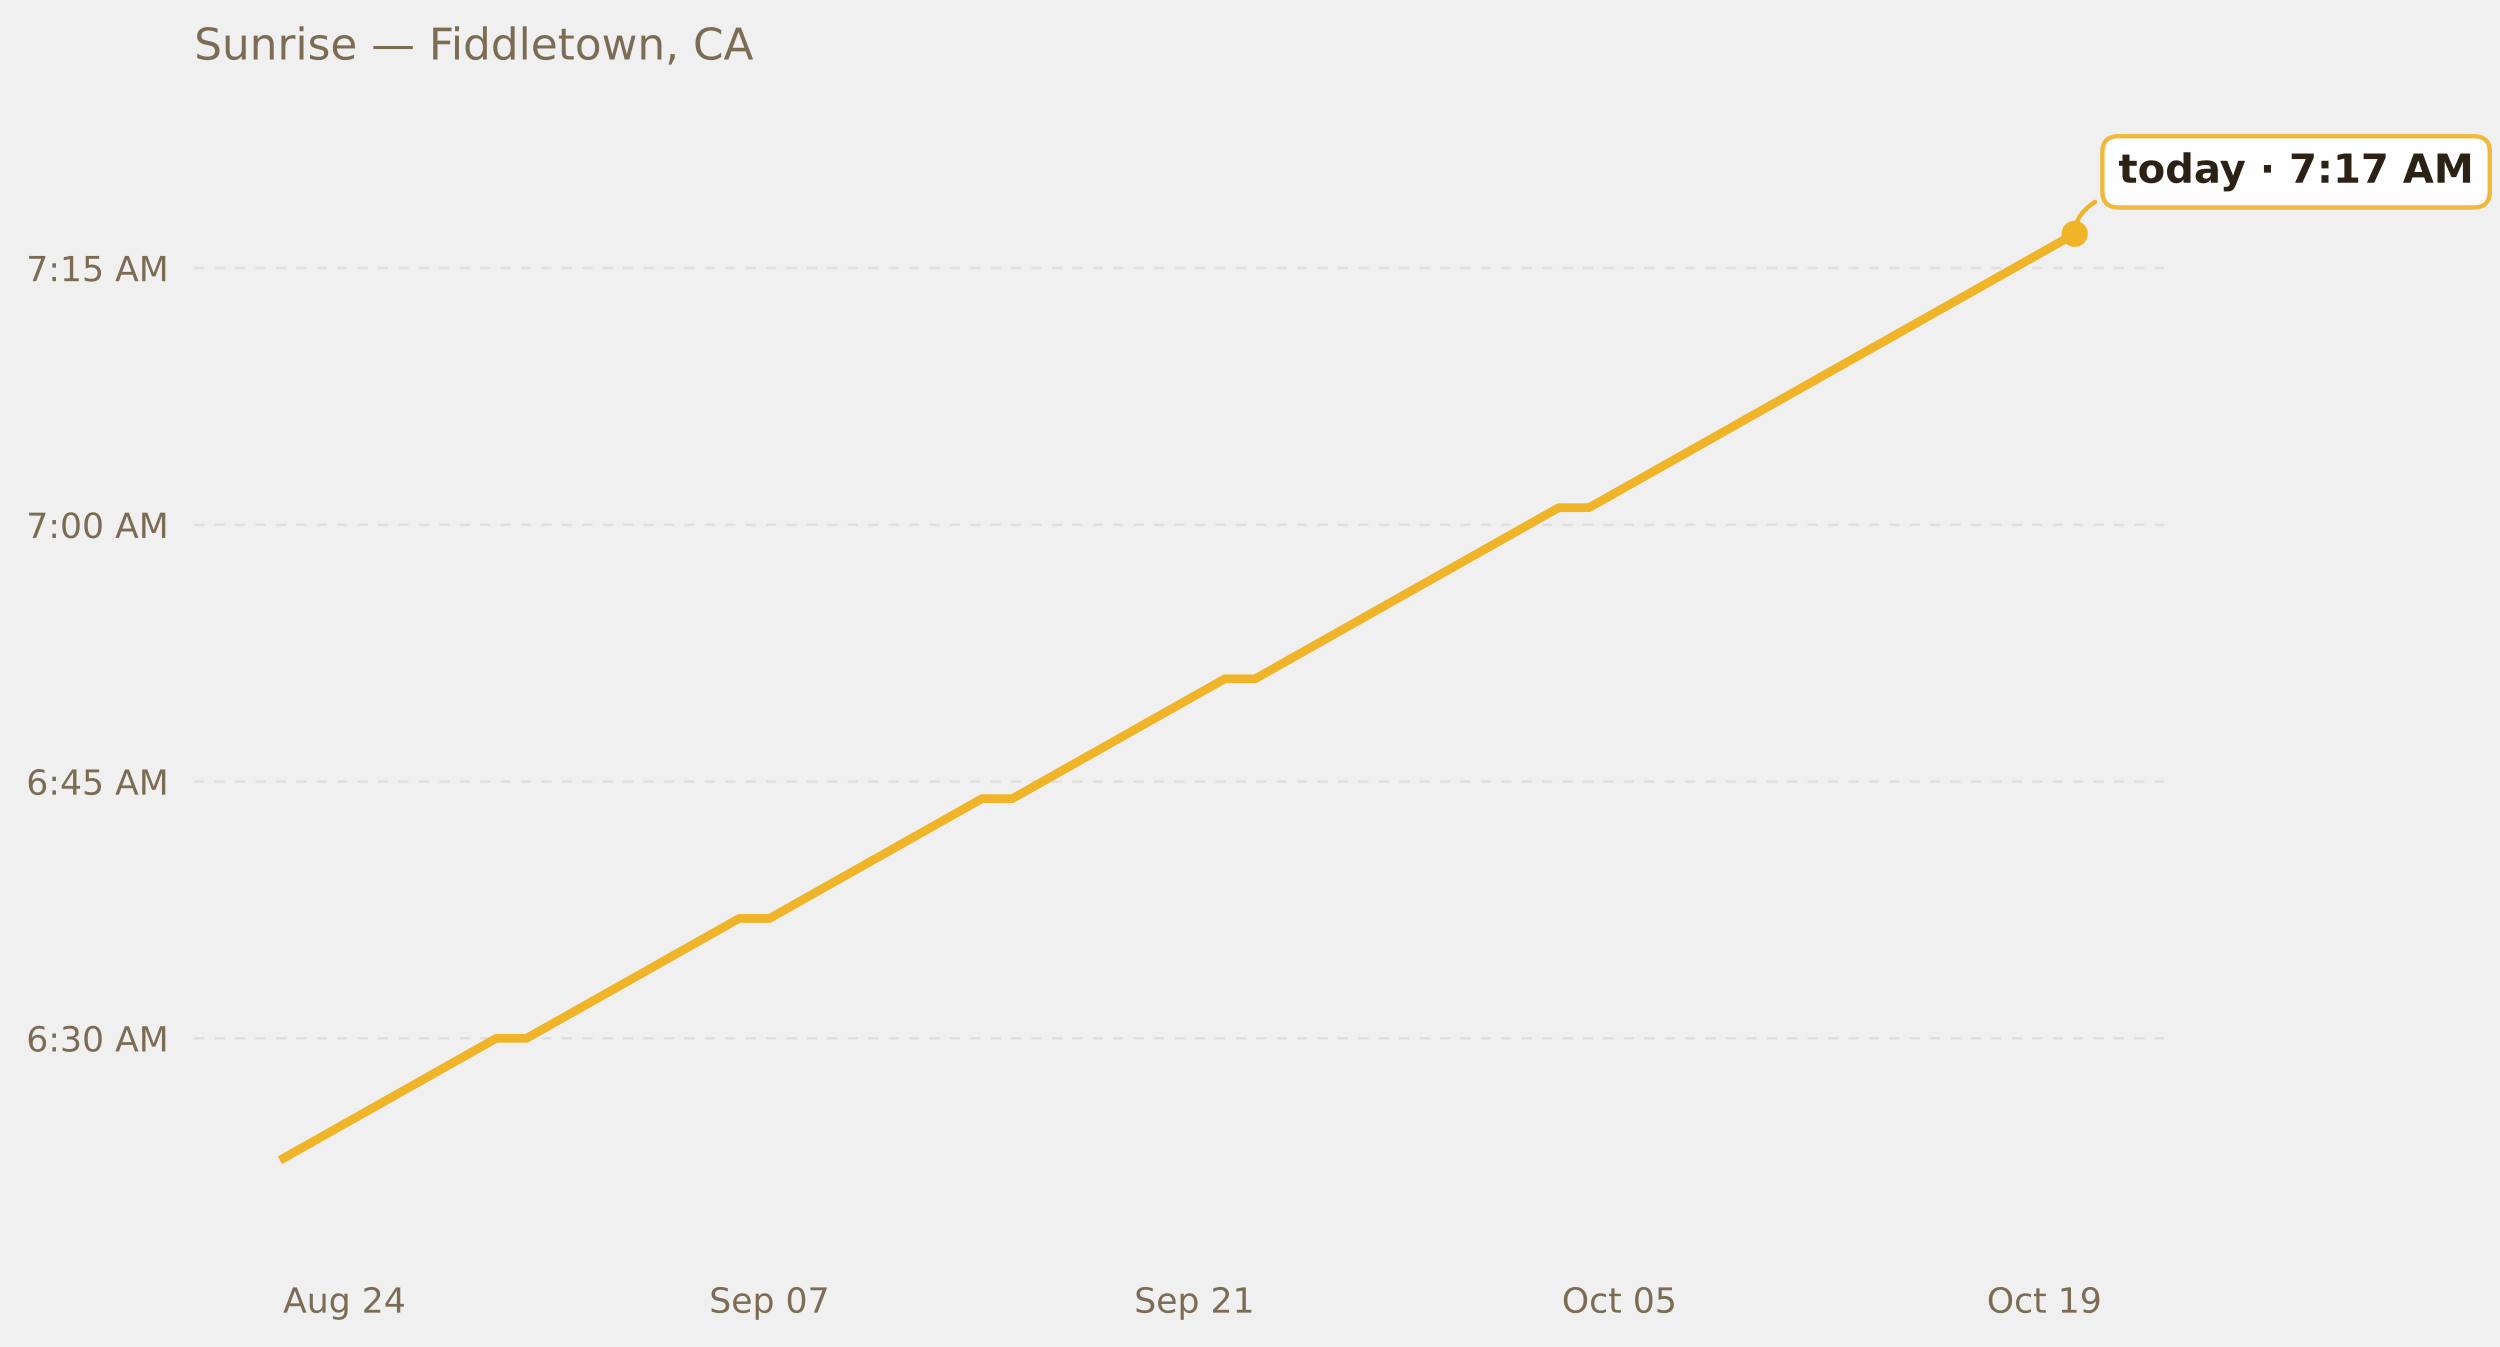
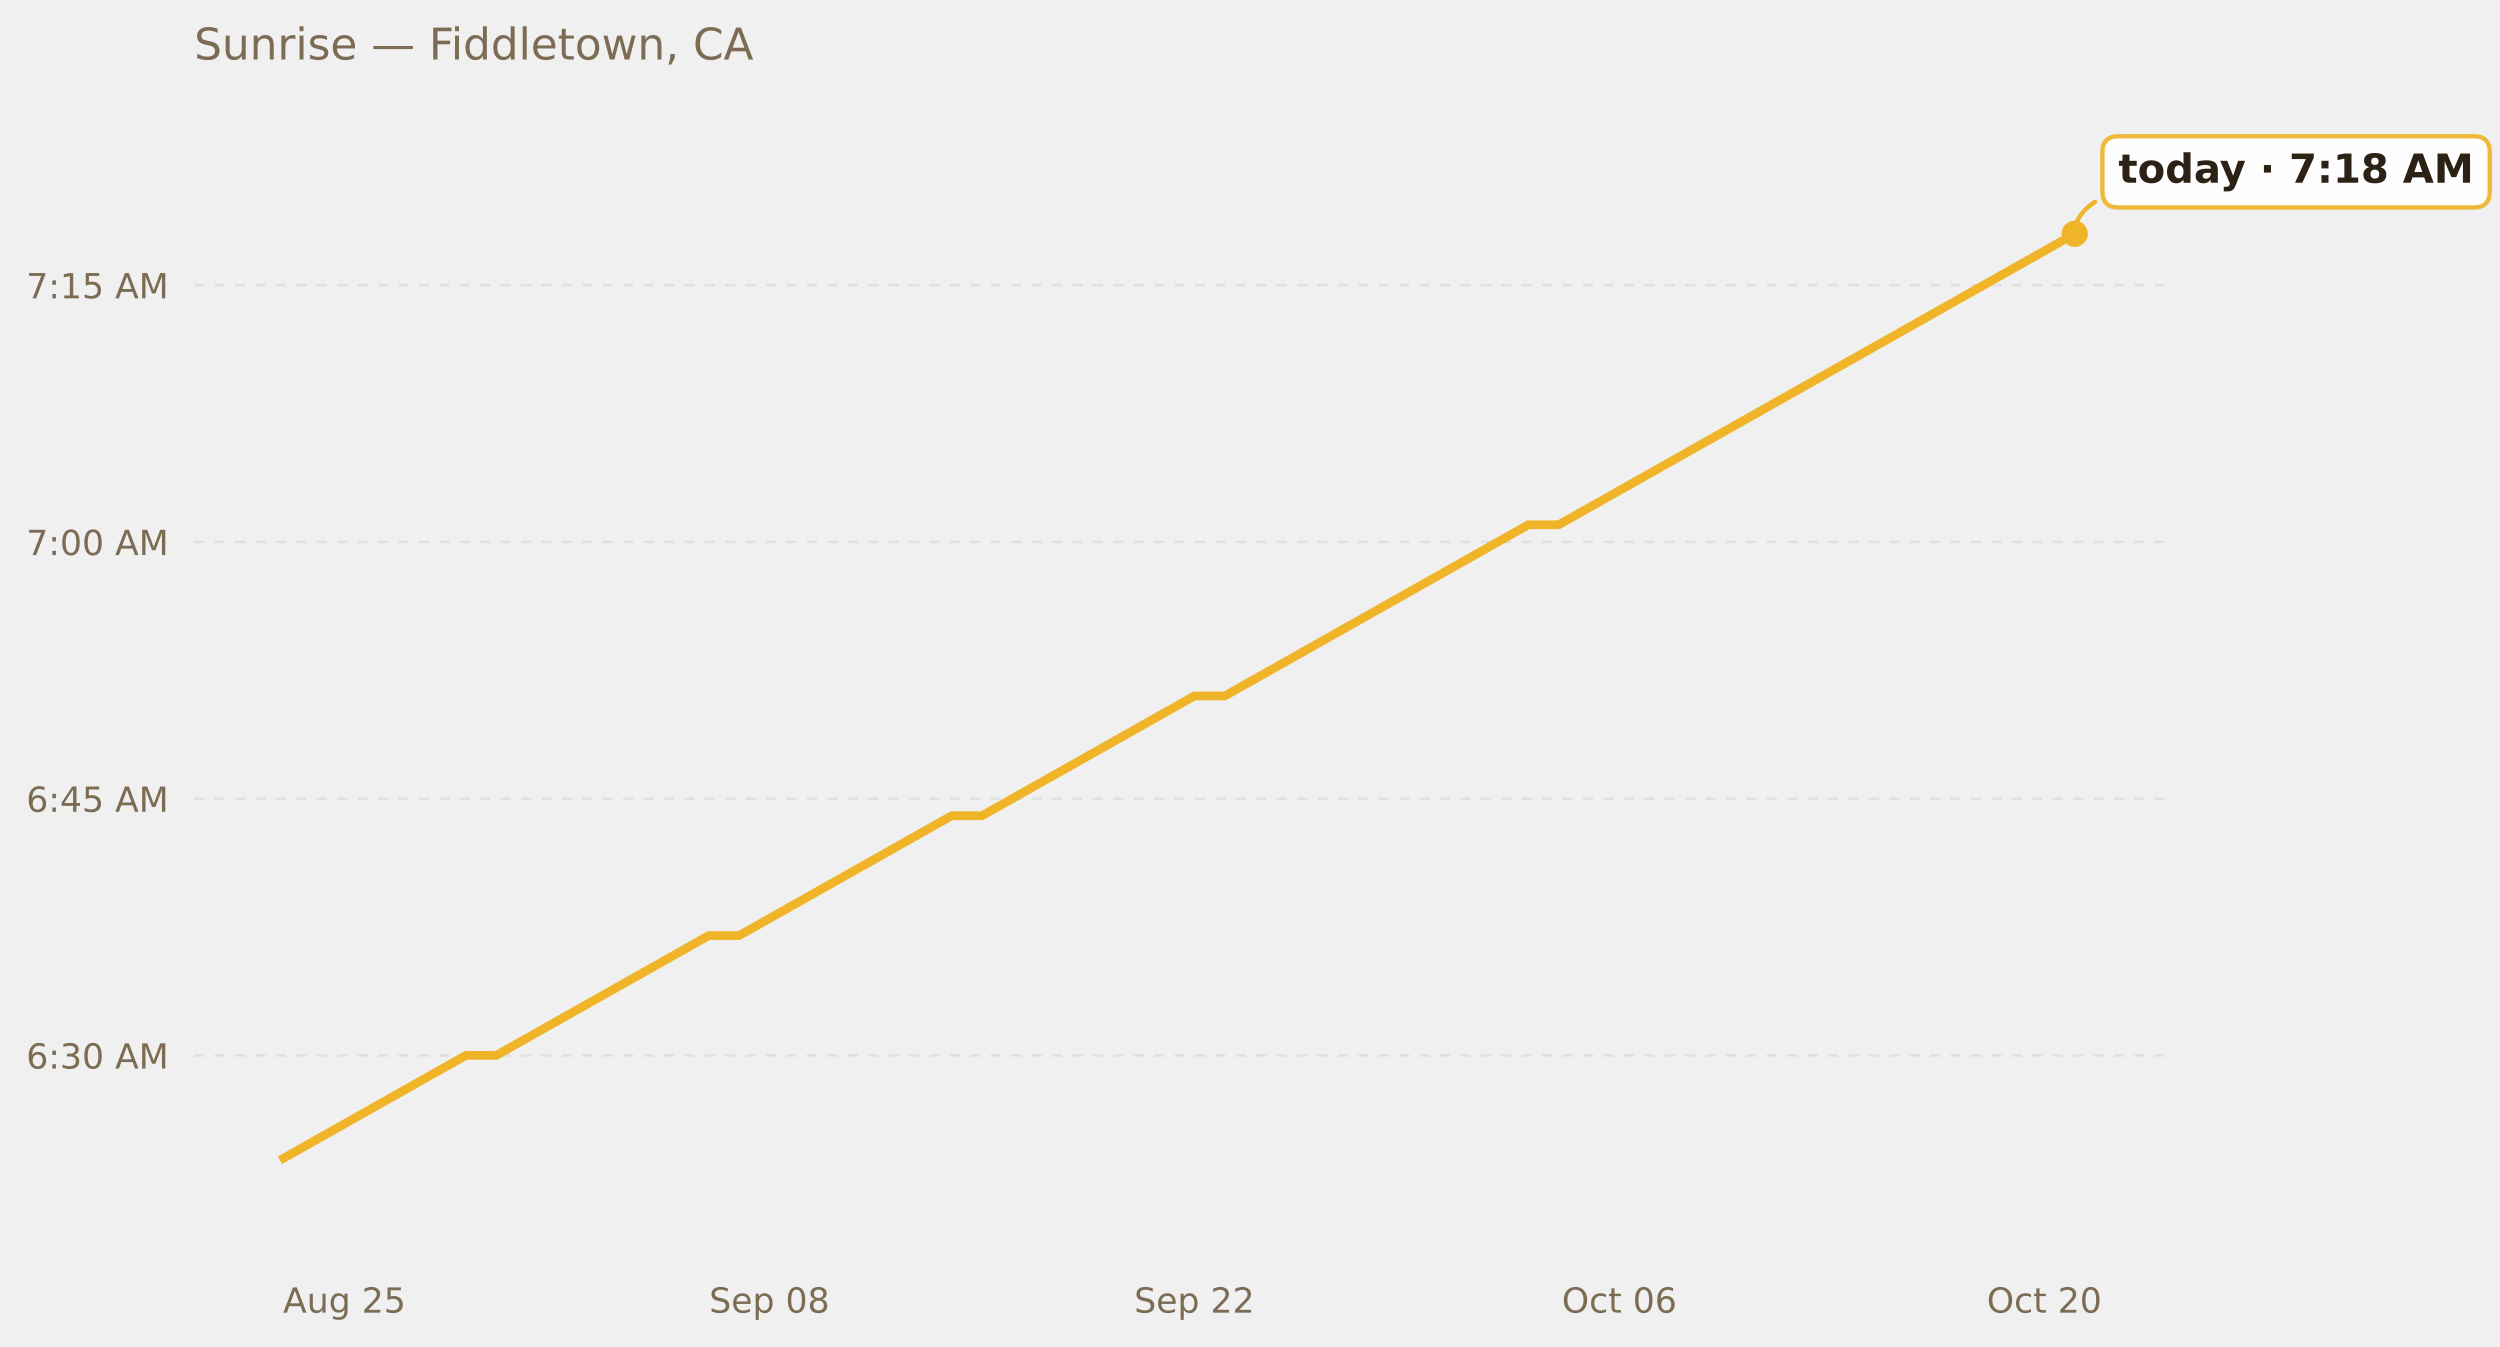
<svg xmlns="http://www.w3.org/2000/svg" xmlns:xlink="http://www.w3.org/1999/xlink" width="685.516pt" height="369.112pt" viewBox="0 0 685.516 369.112" version="1.1">
  <defs>
    <style type="text/css">*{stroke-linejoin: round; stroke-linecap: butt}</style>
  </defs>
  <g id="figure_1">
    <g id="patch_1">
      <path d="M 0 369.112  L 685.516 369.112  L 685.516 0  L 0 0  L 0 369.112  z " style="fill: none; opacity: 0" />
    </g>
    <g id="axes_1">
      <g id="patch_2">
        <path d="M 53.248 345.718  L 593.447 345.718  L 593.447 30.318  L 53.248 30.318  L 53.248 345.718  z " style="fill: none" />
      </g>
      <g id="matplotlib.axis_1">
        <g id="xtick_1">
          <g id="text_1">
            <g style="fill: #7c6c54" transform="translate(77.62049 359.9366) scale(0.095 -0.095)">
              <defs>
                <path id="DejaVuSans-41" d="M 2188 4044  L 1331 1722  L 3047 1722  L 2188 4044  z M 1831 4666  L 2547 4666  L 4325 0  L 3669 0  L 3244 1197  L 1141 1197  L 716 0  L 50 0  L 1831 4666  z " transform="scale(0.015625)" />
                <path id="DejaVuSans-75" d="M 544 1381  L 544 3500  L 1119 3500  L 1119 1403  Q 1119 906 1312 657  Q 1506 409 1894 409  Q 2359 409 2629 706  Q 2900 1003 2900 1516  L 2900 3500  L 3475 3500  L 3475 0  L 2900 0  L 2900 538  Q 2691 219 2414 64  Q 2138 -91 1772 -91  Q 1169 -91 856 284  Q 544 659 544 1381  z M 1991 3584  L 1991 3584  z " transform="scale(0.015625)" />
                <path id="DejaVuSans-67" d="M 2906 1791  Q 2906 2416 2648 2759  Q 2391 3103 1925 3103  Q 1463 3103 1205 2759  Q 947 2416 947 1791  Q 947 1169 1205 825  Q 1463 481 1925 481  Q 2391 481 2648 825  Q 2906 1169 2906 1791  z M 3481 434  Q 3481 -459 3084 -895  Q 2688 -1331 1869 -1331  Q 1566 -1331 1297 -1286  Q 1028 -1241 775 -1147  L 775 -588  Q 1028 -725 1275 -790  Q 1522 -856 1778 -856  Q 2344 -856 2625 -561  Q 2906 -266 2906 331  L 2906 616  Q 2728 306 2450 153  Q 2172 0 1784 0  Q 1141 0 747 490  Q 353 981 353 1791  Q 353 2603 747 3093  Q 1141 3584 1784 3584  Q 2172 3584 2450 3431  Q 2728 3278 2906 2969  L 2906 3500  L 3481 3500  L 3481 434  z " transform="scale(0.015625)" />
                <path id="DejaVuSans-20" transform="scale(0.015625)" />
                <path id="DejaVuSans-32" d="M 1228 531  L 3431 531  L 3431 0  L 469 0  L 469 531  Q 828 903 1448 1529  Q 2069 2156 2228 2338  Q 2531 2678 2651 2914  Q 2772 3150 2772 3378  Q 2772 3750 2511 3984  Q 2250 4219 1831 4219  Q 1534 4219 1204 4116  Q 875 4013 500 3803  L 500 4441  Q 881 4594 1212 4672  Q 1544 4750 1819 4750  Q 2544 4750 2975 4387  Q 3406 4025 3406 3419  Q 3406 3131 3298 2873  Q 3191 2616 2906 2266  Q 2828 2175 2409 1742  Q 1991 1309 1228 531  z " transform="scale(0.015625)" />
-                 <path id="DejaVuSans-34" d="M 2419 4116  L 825 1625  L 2419 1625  L 2419 4116  z M 2253 4666  L 3047 4666  L 3047 1625  L 3713 1625  L 3713 1100  L 3047 1100  L 3047 0  L 2419 0  L 2419 1100  L 313 1100  L 313 1709  L 2253 4666  z " transform="scale(0.015625)" />
+                 <path id="DejaVuSans-35" d="M 691 4666  L 3169 4666  L 3169 4134  L 1269 4134  L 1269 2991  Q 1406 3038 1543 3061  Q 1681 3084 1819 3084  Q 2600 3084 3056 2656  Q 3513 2228 3513 1497  Q 3513 744 3044 326  Q 2575 -91 1722 -91  Q 1428 -91 1123 -41  Q 819 9 494 109  L 494 744  Q 775 591 1075 516  Q 1375 441 1709 441  Q 2250 441 2565 725  Q 2881 1009 2881 1497  Q 2881 1984 2565 2268  Q 2250 2553 1709 2553  Q 1456 2553 1204 2497  Q 953 2441 691 2322  L 691 4666  z " transform="scale(0.015625)" />
              </defs>
              <use xlink:href="#DejaVuSans-41" />
              <use xlink:href="#DejaVuSans-75" x="68.408" />
              <use xlink:href="#DejaVuSans-67" x="131.787" />
              <use xlink:href="#DejaVuSans-20" x="195.264" />
              <use xlink:href="#DejaVuSans-32" x="227.051" />
-               <use xlink:href="#DejaVuSans-34" x="290.674" />
+               <use xlink:href="#DejaVuSans-35" x="290.674" />
            </g>
          </g>
        </g>
        <g id="xtick_2">
          <g id="text_2">
            <g style="fill: #7c6c54" transform="translate(194.4717 359.9366) scale(0.095 -0.095)">
              <defs>
                <path id="DejaVuSans-53" d="M 3425 4513  L 3425 3897  Q 3066 4069 2747 4153  Q 2428 4238 2131 4238  Q 1616 4238 1336 4038  Q 1056 3838 1056 3469  Q 1056 3159 1242 3001  Q 1428 2844 1947 2747  L 2328 2669  Q 3034 2534 3370 2195  Q 3706 1856 3706 1288  Q 3706 609 3251 259  Q 2797 -91 1919 -91  Q 1588 -91 1214 -16  Q 841 59 441 206  L 441 856  Q 825 641 1194 531  Q 1563 422 1919 422  Q 2459 422 2753 634  Q 3047 847 3047 1241  Q 3047 1584 2836 1778  Q 2625 1972 2144 2069  L 1759 2144  Q 1053 2284 737 2584  Q 422 2884 422 3419  Q 422 4038 858 4394  Q 1294 4750 2059 4750  Q 2388 4750 2728 4690  Q 3069 4631 3425 4513  z " transform="scale(0.015625)" />
                <path id="DejaVuSans-65" d="M 3597 1894  L 3597 1613  L 953 1613  Q 991 1019 1311 708  Q 1631 397 2203 397  Q 2534 397 2845 478  Q 3156 559 3463 722  L 3463 178  Q 3153 47 2828 -22  Q 2503 -91 2169 -91  Q 1331 -91 842 396  Q 353 884 353 1716  Q 353 2575 817 3079  Q 1281 3584 2069 3584  Q 2775 3584 3186 3129  Q 3597 2675 3597 1894  z M 3022 2063  Q 3016 2534 2758 2815  Q 2500 3097 2075 3097  Q 1594 3097 1305 2825  Q 1016 2553 972 2059  L 3022 2063  z " transform="scale(0.015625)" />
                <path id="DejaVuSans-70" d="M 1159 525  L 1159 -1331  L 581 -1331  L 581 3500  L 1159 3500  L 1159 2969  Q 1341 3281 1617 3432  Q 1894 3584 2278 3584  Q 2916 3584 3314 3078  Q 3713 2572 3713 1747  Q 3713 922 3314 415  Q 2916 -91 2278 -91  Q 1894 -91 1617 61  Q 1341 213 1159 525  z M 3116 1747  Q 3116 2381 2855 2742  Q 2594 3103 2138 3103  Q 1681 3103 1420 2742  Q 1159 2381 1159 1747  Q 1159 1113 1420 752  Q 1681 391 2138 391  Q 2594 391 2855 752  Q 3116 1113 3116 1747  z " transform="scale(0.015625)" />
                <path id="DejaVuSans-30" d="M 2034 4250  Q 1547 4250 1301 3770  Q 1056 3291 1056 2328  Q 1056 1369 1301 889  Q 1547 409 2034 409  Q 2525 409 2770 889  Q 3016 1369 3016 2328  Q 3016 3291 2770 3770  Q 2525 4250 2034 4250  z M 2034 4750  Q 2819 4750 3233 4129  Q 3647 3509 3647 2328  Q 3647 1150 3233 529  Q 2819 -91 2034 -91  Q 1250 -91 836 529  Q 422 1150 422 2328  Q 422 3509 836 4129  Q 1250 4750 2034 4750  z " transform="scale(0.015625)" />
-                 <path id="DejaVuSans-37" d="M 525 4666  L 3525 4666  L 3525 4397  L 1831 0  L 1172 0  L 2766 4134  L 525 4134  L 525 4666  z " transform="scale(0.015625)" />
+                 <path id="DejaVuSans-38" d="M 2034 2216  Q 1584 2216 1326 1975  Q 1069 1734 1069 1313  Q 1069 891 1326 650  Q 1584 409 2034 409  Q 2484 409 2743 651  Q 3003 894 3003 1313  Q 3003 1734 2745 1975  Q 2488 2216 2034 2216  z M 1403 2484  Q 997 2584 770 2862  Q 544 3141 544 3541  Q 544 4100 942 4425  Q 1341 4750 2034 4750  Q 2731 4750 3128 4425  Q 3525 4100 3525 3541  Q 3525 3141 3298 2862  Q 3072 2584 2669 2484  Q 3125 2378 3379 2068  Q 3634 1759 3634 1313  Q 3634 634 3220 271  Q 2806 -91 2034 -91  Q 1263 -91 848 271  Q 434 634 434 1313  Q 434 1759 690 2068  Q 947 2378 1403 2484  z M 1172 3481  Q 1172 3119 1398 2916  Q 1625 2713 2034 2713  Q 2441 2713 2670 2916  Q 2900 3119 2900 3481  Q 2900 3844 2670 4047  Q 2441 4250 2034 4250  Q 1625 4250 1398 4047  Q 1172 3844 1172 3481  z " transform="scale(0.015625)" />
              </defs>
              <use xlink:href="#DejaVuSans-53" />
              <use xlink:href="#DejaVuSans-65" x="63.477" />
              <use xlink:href="#DejaVuSans-70" x="125" />
              <use xlink:href="#DejaVuSans-20" x="188.477" />
              <use xlink:href="#DejaVuSans-30" x="220.264" />
-               <use xlink:href="#DejaVuSans-37" x="283.887" />
+               <use xlink:href="#DejaVuSans-38" x="283.887" />
            </g>
          </g>
        </g>
        <g id="xtick_3">
          <g id="text_3">
            <g style="fill: #7c6c54" transform="translate(311.0016 359.9366) scale(0.095 -0.095)">
-               <defs>
-                 <path id="DejaVuSans-31" d="M 794 531  L 1825 531  L 1825 4091  L 703 3866  L 703 4441  L 1819 4666  L 2450 4666  L 2450 531  L 3481 531  L 3481 0  L 794 0  L 794 531  z " transform="scale(0.015625)" />
-               </defs>
              <use xlink:href="#DejaVuSans-53" />
              <use xlink:href="#DejaVuSans-65" x="63.477" />
              <use xlink:href="#DejaVuSans-70" x="125" />
              <use xlink:href="#DejaVuSans-20" x="188.477" />
              <use xlink:href="#DejaVuSans-32" x="220.264" />
-               <use xlink:href="#DejaVuSans-31" x="283.887" />
+               <use xlink:href="#DejaVuSans-32" x="283.887" />
            </g>
          </g>
        </g>
        <g id="xtick_4">
          <g id="text_4">
            <g style="fill: #7c6c54" transform="translate(428.2721 359.9366) scale(0.095 -0.095)">
              <defs>
                <path id="DejaVuSans-4f" d="M 2522 4238  Q 1834 4238 1429 3725  Q 1025 3213 1025 2328  Q 1025 1447 1429 934  Q 1834 422 2522 422  Q 3209 422 3611 934  Q 4013 1447 4013 2328  Q 4013 3213 3611 3725  Q 3209 4238 2522 4238  z M 2522 4750  Q 3503 4750 4090 4092  Q 4678 3434 4678 2328  Q 4678 1225 4090 567  Q 3503 -91 2522 -91  Q 1538 -91 948 565  Q 359 1222 359 2328  Q 359 3434 948 4092  Q 1538 4750 2522 4750  z " transform="scale(0.015625)" />
                <path id="DejaVuSans-63" d="M 3122 3366  L 3122 2828  Q 2878 2963 2633 3030  Q 2388 3097 2138 3097  Q 1578 3097 1268 2742  Q 959 2388 959 1747  Q 959 1106 1268 751  Q 1578 397 2138 397  Q 2388 397 2633 464  Q 2878 531 3122 666  L 3122 134  Q 2881 22 2623 -34  Q 2366 -91 2075 -91  Q 1284 -91 818 406  Q 353 903 353 1747  Q 353 2603 823 3093  Q 1294 3584 2113 3584  Q 2378 3584 2631 3529  Q 2884 3475 3122 3366  z " transform="scale(0.015625)" />
                <path id="DejaVuSans-74" d="M 1172 4494  L 1172 3500  L 2356 3500  L 2356 3053  L 1172 3053  L 1172 1153  Q 1172 725 1289 603  Q 1406 481 1766 481  L 2356 481  L 2356 0  L 1766 0  Q 1100 0 847 248  Q 594 497 594 1153  L 594 3053  L 172 3053  L 172 3500  L 594 3500  L 594 4494  L 1172 4494  z " transform="scale(0.015625)" />
-                 <path id="DejaVuSans-35" d="M 691 4666  L 3169 4666  L 3169 4134  L 1269 4134  L 1269 2991  Q 1406 3038 1543 3061  Q 1681 3084 1819 3084  Q 2600 3084 3056 2656  Q 3513 2228 3513 1497  Q 3513 744 3044 326  Q 2575 -91 1722 -91  Q 1428 -91 1123 -41  Q 819 9 494 109  L 494 744  Q 775 591 1075 516  Q 1375 441 1709 441  Q 2250 441 2565 725  Q 2881 1009 2881 1497  Q 2881 1984 2565 2268  Q 2250 2553 1709 2553  Q 1456 2553 1204 2497  Q 953 2441 691 2322  L 691 4666  z " transform="scale(0.015625)" />
+                 <path id="DejaVuSans-36" d="M 2113 2584  Q 1688 2584 1439 2293  Q 1191 2003 1191 1497  Q 1191 994 1439 701  Q 1688 409 2113 409  Q 2538 409 2786 701  Q 3034 994 3034 1497  Q 3034 2003 2786 2293  Q 2538 2584 2113 2584  z M 3366 4563  L 3366 3988  Q 3128 4100 2886 4159  Q 2644 4219 2406 4219  Q 1781 4219 1451 3797  Q 1122 3375 1075 2522  Q 1259 2794 1537 2939  Q 1816 3084 2150 3084  Q 2853 3084 3261 2657  Q 3669 2231 3669 1497  Q 3669 778 3244 343  Q 2819 -91 2113 -91  Q 1303 -91 875 529  Q 447 1150 447 2328  Q 447 3434 972 4092  Q 1497 4750 2381 4750  Q 2619 4750 2861 4703  Q 3103 4656 3366 4563  z " transform="scale(0.015625)" />
              </defs>
              <use xlink:href="#DejaVuSans-4f" />
              <use xlink:href="#DejaVuSans-63" x="78.711" />
              <use xlink:href="#DejaVuSans-74" x="133.691" />
              <use xlink:href="#DejaVuSans-20" x="172.9" />
              <use xlink:href="#DejaVuSans-30" x="204.688" />
-               <use xlink:href="#DejaVuSans-35" x="268.311" />
+               <use xlink:href="#DejaVuSans-36" x="268.311" />
            </g>
          </g>
        </g>
        <g id="xtick_5">
          <g id="text_5">
            <g style="fill: #7c6c54" transform="translate(544.802 359.9366) scale(0.095 -0.095)">
-               <defs>
-                 <path id="DejaVuSans-39" d="M 703 97  L 703 672  Q 941 559 1184 500  Q 1428 441 1663 441  Q 2288 441 2617 861  Q 2947 1281 2994 2138  Q 2813 1869 2534 1725  Q 2256 1581 1919 1581  Q 1219 1581 811 2004  Q 403 2428 403 3163  Q 403 3881 828 4315  Q 1253 4750 1959 4750  Q 2769 4750 3195 4129  Q 3622 3509 3622 2328  Q 3622 1225 3098 567  Q 2575 -91 1691 -91  Q 1453 -91 1209 -44  Q 966 3 703 97  z M 1959 2075  Q 2384 2075 2632 2365  Q 2881 2656 2881 3163  Q 2881 3666 2632 3958  Q 2384 4250 1959 4250  Q 1534 4250 1286 3958  Q 1038 3666 1038 3163  Q 1038 2656 1286 2365  Q 1534 2075 1959 2075  z " transform="scale(0.015625)" />
-               </defs>
              <use xlink:href="#DejaVuSans-4f" />
              <use xlink:href="#DejaVuSans-63" x="78.711" />
              <use xlink:href="#DejaVuSans-74" x="133.691" />
              <use xlink:href="#DejaVuSans-20" x="172.9" />
-               <use xlink:href="#DejaVuSans-31" x="204.688" />
-               <use xlink:href="#DejaVuSans-39" x="268.311" />
+               <use xlink:href="#DejaVuSans-32" x="204.688" />
+               <use xlink:href="#DejaVuSans-30" x="268.311" />
            </g>
          </g>
        </g>
      </g>
      <g id="matplotlib.axis_2">
        <g id="ytick_1">
          <g id="line2d_1">
-             <path d="M 53.248 284.703  L 593.447 284.703  " clip-path="url(#p0f8cc37518)" style="fill: none; stroke-dasharray: 2.8,2.8; stroke-dashoffset: 0; stroke: #e0e0e0; stroke-width: 0.7" />
+             <path d="M 53.248 289.397  L 593.447 289.397  " clip-path="url(#p0785c8c3a4)" style="fill: none; stroke-dasharray: 2.8,2.8; stroke-dashoffset: 0; stroke: #e0e0e0; stroke-width: 0.7" />
          </g>
          <g id="text_6">
-             <g style="fill: #7c6c54" transform="translate(7.2 288.3125) scale(0.095 -0.095)">
-               <defs>
-                 <path id="DejaVuSans-36" d="M 2113 2584  Q 1688 2584 1439 2293  Q 1191 2003 1191 1497  Q 1191 994 1439 701  Q 1688 409 2113 409  Q 2538 409 2786 701  Q 3034 994 3034 1497  Q 3034 2003 2786 2293  Q 2538 2584 2113 2584  z M 3366 4563  L 3366 3988  Q 3128 4100 2886 4159  Q 2644 4219 2406 4219  Q 1781 4219 1451 3797  Q 1122 3375 1075 2522  Q 1259 2794 1537 2939  Q 1816 3084 2150 3084  Q 2853 3084 3261 2657  Q 3669 2231 3669 1497  Q 3669 778 3244 343  Q 2819 -91 2113 -91  Q 1303 -91 875 529  Q 447 1150 447 2328  Q 447 3434 972 4092  Q 1497 4750 2381 4750  Q 2619 4750 2861 4703  Q 3103 4656 3366 4563  z " transform="scale(0.015625)" />
+             <g style="fill: #7c6c54" transform="translate(7.2 293.006) scale(0.095 -0.095)">
+               <defs>
                <path id="DejaVuSans-3a" d="M 750 794  L 1409 794  L 1409 0  L 750 0  L 750 794  z M 750 3309  L 1409 3309  L 1409 2516  L 750 2516  L 750 3309  z " transform="scale(0.015625)" />
                <path id="DejaVuSans-33" d="M 2597 2516  Q 3050 2419 3304 2112  Q 3559 1806 3559 1356  Q 3559 666 3084 287  Q 2609 -91 1734 -91  Q 1441 -91 1130 -33  Q 819 25 488 141  L 488 750  Q 750 597 1062 519  Q 1375 441 1716 441  Q 2309 441 2620 675  Q 2931 909 2931 1356  Q 2931 1769 2642 2001  Q 2353 2234 1838 2234  L 1294 2234  L 1294 2753  L 1863 2753  Q 2328 2753 2575 2939  Q 2822 3125 2822 3475  Q 2822 3834 2567 4026  Q 2313 4219 1838 4219  Q 1578 4219 1281 4162  Q 984 4106 628 3988  L 628 4550  Q 988 4650 1302 4700  Q 1616 4750 1894 4750  Q 2613 4750 3031 4423  Q 3450 4097 3450 3541  Q 3450 3153 3228 2886  Q 3006 2619 2597 2516  z " transform="scale(0.015625)" />
                <path id="DejaVuSans-4d" d="M 628 4666  L 1569 4666  L 2759 1491  L 3956 4666  L 4897 4666  L 4897 0  L 4281 0  L 4281 4097  L 3078 897  L 2444 897  L 1241 4097  L 1241 0  L 628 0  L 628 4666  z " transform="scale(0.015625)" />
              </defs>
              <use xlink:href="#DejaVuSans-36" />
              <use xlink:href="#DejaVuSans-3a" x="63.623" />
              <use xlink:href="#DejaVuSans-33" x="97.314" />
              <use xlink:href="#DejaVuSans-30" x="160.938" />
              <use xlink:href="#DejaVuSans-20" x="224.561" />
              <use xlink:href="#DejaVuSans-41" x="256.348" />
              <use xlink:href="#DejaVuSans-4d" x="324.756" />
            </g>
          </g>
        </g>
        <g id="ytick_2">
          <g id="line2d_2">
-             <path d="M 53.248 214.301  L 593.447 214.301  " clip-path="url(#p0f8cc37518)" style="fill: none; stroke-dasharray: 2.8,2.8; stroke-dashoffset: 0; stroke: #e0e0e0; stroke-width: 0.7" />
+             <path d="M 53.248 218.995  L 593.447 218.995  " clip-path="url(#p0785c8c3a4)" style="fill: none; stroke-dasharray: 2.8,2.8; stroke-dashoffset: 0; stroke: #e0e0e0; stroke-width: 0.7" />
          </g>
          <g id="text_7">
-             <g style="fill: #7c6c54" transform="translate(7.2 217.9107) scale(0.095 -0.095)">
+             <g style="fill: #7c6c54" transform="translate(7.2 222.6042) scale(0.095 -0.095)">
+               <defs>
+                 <path id="DejaVuSans-34" d="M 2419 4116  L 825 1625  L 2419 1625  L 2419 4116  z M 2253 4666  L 3047 4666  L 3047 1625  L 3713 1625  L 3713 1100  L 3047 1100  L 3047 0  L 2419 0  L 2419 1100  L 313 1100  L 313 1709  L 2253 4666  z " transform="scale(0.015625)" />
+               </defs>
              <use xlink:href="#DejaVuSans-36" />
              <use xlink:href="#DejaVuSans-3a" x="63.623" />
              <use xlink:href="#DejaVuSans-34" x="97.314" />
              <use xlink:href="#DejaVuSans-35" x="160.938" />
              <use xlink:href="#DejaVuSans-20" x="224.561" />
              <use xlink:href="#DejaVuSans-41" x="256.348" />
              <use xlink:href="#DejaVuSans-4d" x="324.756" />
            </g>
          </g>
        </g>
        <g id="ytick_3">
          <g id="line2d_3">
-             <path d="M 53.248 143.9  L 593.447 143.9  " clip-path="url(#p0f8cc37518)" style="fill: none; stroke-dasharray: 2.8,2.8; stroke-dashoffset: 0; stroke: #e0e0e0; stroke-width: 0.7" />
+             <path d="M 53.248 148.593  L 593.447 148.593  " clip-path="url(#p0785c8c3a4)" style="fill: none; stroke-dasharray: 2.8,2.8; stroke-dashoffset: 0; stroke: #e0e0e0; stroke-width: 0.7" />
          </g>
          <g id="text_8">
-             <g style="fill: #7c6c54" transform="translate(7.2 147.5089) scale(0.095 -0.095)">
+             <g style="fill: #7c6c54" transform="translate(7.2 152.2024) scale(0.095 -0.095)">
+               <defs>
+                 <path id="DejaVuSans-37" d="M 525 4666  L 3525 4666  L 3525 4397  L 1831 0  L 1172 0  L 2766 4134  L 525 4134  L 525 4666  z " transform="scale(0.015625)" />
+               </defs>
              <use xlink:href="#DejaVuSans-37" />
              <use xlink:href="#DejaVuSans-3a" x="63.623" />
              <use xlink:href="#DejaVuSans-30" x="97.314" />
              <use xlink:href="#DejaVuSans-30" x="160.938" />
              <use xlink:href="#DejaVuSans-20" x="224.561" />
              <use xlink:href="#DejaVuSans-41" x="256.348" />
              <use xlink:href="#DejaVuSans-4d" x="324.756" />
            </g>
          </g>
        </g>
        <g id="ytick_4">
          <g id="line2d_4">
-             <path d="M 53.248 73.498  L 593.447 73.498  " clip-path="url(#p0f8cc37518)" style="fill: none; stroke-dasharray: 2.8,2.8; stroke-dashoffset: 0; stroke: #e0e0e0; stroke-width: 0.7" />
+             <path d="M 53.248 78.191  L 593.447 78.191  " clip-path="url(#p0785c8c3a4)" style="fill: none; stroke-dasharray: 2.8,2.8; stroke-dashoffset: 0; stroke: #e0e0e0; stroke-width: 0.7" />
          </g>
          <g id="text_9">
-             <g style="fill: #7c6c54" transform="translate(7.2 77.10715) scale(0.095 -0.095)">
+             <g style="fill: #7c6c54" transform="translate(7.2 81.8006) scale(0.095 -0.095)">
+               <defs>
+                 <path id="DejaVuSans-31" d="M 794 531  L 1825 531  L 1825 4091  L 703 3866  L 703 4441  L 1819 4666  L 2450 4666  L 2450 531  L 3481 531  L 3481 0  L 794 0  L 794 531  z " transform="scale(0.015625)" />
+               </defs>
              <use xlink:href="#DejaVuSans-37" />
              <use xlink:href="#DejaVuSans-3a" x="63.623" />
              <use xlink:href="#DejaVuSans-31" x="97.314" />
              <use xlink:href="#DejaVuSans-35" x="160.938" />
              <use xlink:href="#DejaVuSans-20" x="224.561" />
              <use xlink:href="#DejaVuSans-41" x="256.348" />
              <use xlink:href="#DejaVuSans-4d" x="324.756" />
            </g>
          </g>
        </g>
      </g>
      <g id="line2d_5">
-         <path d="M 77.802 317.557  L 86.126 312.864  L 94.45 308.171  L 102.773 303.477  L 111.097 298.784  L 119.42 294.09  L 127.744 289.397  L 136.067 284.703  L 144.391 284.703  L 152.715 280.01  L 161.038 275.316  L 169.362 270.623  L 177.685 265.929  L 186.009 261.236  L 194.332 256.543  L 202.656 251.849  L 210.979 251.849  L 219.303 247.156  L 227.627 242.462  L 235.95 237.769  L 244.274 233.075  L 252.597 228.382  L 260.921 223.688  L 269.244 218.995  L 277.568 218.995  L 285.891 214.301  L 294.215 209.608  L 302.539 204.915  L 310.862 200.221  L 319.186 195.528  L 327.509 190.834  L 335.833 186.141  L 344.156 186.141  L 352.48 181.447  L 360.804 176.754  L 369.127 172.06  L 377.451 167.367  L 385.774 162.673  L 394.098 157.98  L 402.421 153.287  L 410.745 148.593  L 419.068 143.9  L 427.392 139.206  L 435.716 139.206  L 444.039 134.513  L 452.363 129.819  L 460.686 125.126  L 469.01 120.432  L 477.333 115.739  L 485.657 111.046  L 493.981 106.352  L 502.304 101.659  L 510.628 96.965  L 518.951 92.272  L 527.275 87.578  L 535.598 82.885  L 543.922 78.191  L 552.245 73.498  L 560.569 68.804  L 568.893 64.111  " clip-path="url(#p0f8cc37518)" style="fill: none; stroke: #f0b429; stroke-width: 2.4; stroke-linecap: square" />
+         <path d="M 77.802 317.557  L 86.126 312.864  L 94.45 308.171  L 102.773 303.477  L 111.097 298.784  L 119.42 294.09  L 127.744 289.397  L 136.067 289.397  L 144.391 284.703  L 152.715 280.01  L 161.038 275.316  L 169.362 270.623  L 177.685 265.929  L 186.009 261.236  L 194.332 256.543  L 202.656 256.543  L 210.979 251.849  L 219.303 247.156  L 227.627 242.462  L 235.95 237.769  L 244.274 233.075  L 252.597 228.382  L 260.921 223.688  L 269.244 223.688  L 277.568 218.995  L 285.891 214.301  L 294.215 209.608  L 302.539 204.915  L 310.862 200.221  L 319.186 195.528  L 327.509 190.834  L 335.833 190.834  L 344.156 186.141  L 352.48 181.447  L 360.804 176.754  L 369.127 172.06  L 377.451 167.367  L 385.774 162.673  L 394.098 157.98  L 402.421 153.287  L 410.745 148.593  L 419.068 143.9  L 427.392 143.9  L 435.716 139.206  L 444.039 134.513  L 452.363 129.819  L 460.686 125.126  L 469.01 120.432  L 477.333 115.739  L 485.657 111.046  L 493.981 106.352  L 502.304 101.659  L 510.628 96.965  L 518.951 92.272  L 527.275 87.578  L 535.598 82.885  L 543.922 78.191  L 552.245 73.498  L 560.569 68.804  L 568.893 64.111  " clip-path="url(#p0785c8c3a4)" style="fill: none; stroke: #f0b429; stroke-width: 2.4; stroke-linecap: square" />
      </g>
      <g id="patch_3">
        <path d="M 574.481 55.364  Q 570.003 58.242 569.113 62.124  " style="fill: none; stroke: #f0b429; stroke-width: 1.2; stroke-linecap: round" />
      </g>
      <g id="text_10">
        <g id="patch_4">
          <path d="M 580.893 56.885  L 678.316 56.885  Q 682.716 56.885 682.716 52.485  L 682.716 41.753  Q 682.716 37.353 678.316 37.353  L 580.893 37.353  Q 576.493 37.353 576.493 41.753  L 576.493 52.485  Q 576.493 56.885 580.893 56.885  z " style="fill: #ffffff; opacity: 0.92; stroke: #f0b429; stroke-width: 1.2; stroke-linejoin: miter" />
        </g>
        <g style="fill: #2c2115" transform="translate(580.8926 50.11098) scale(0.11 -0.11)">
          <defs>
            <path id="DejaVuSans-Bold-74" d="M 1759 4494  L 1759 3500  L 2913 3500  L 2913 2700  L 1759 2700  L 1759 1216  Q 1759 972 1856 886  Q 1953 800 2241 800  L 2816 800  L 2816 0  L 1856 0  Q 1194 0 917 276  Q 641 553 641 1216  L 641 2700  L 84 2700  L 84 3500  L 641 3500  L 641 4494  L 1759 4494  z " transform="scale(0.015625)" />
            <path id="DejaVuSans-Bold-6f" d="M 2203 2784  Q 1831 2784 1636 2517  Q 1441 2250 1441 1747  Q 1441 1244 1636 976  Q 1831 709 2203 709  Q 2569 709 2762 976  Q 2956 1244 2956 1747  Q 2956 2250 2762 2517  Q 2569 2784 2203 2784  z M 2203 3584  Q 3106 3584 3614 3096  Q 4122 2609 4122 1747  Q 4122 884 3614 396  Q 3106 -91 2203 -91  Q 1297 -91 786 396  Q 275 884 275 1747  Q 275 2609 786 3096  Q 1297 3584 2203 3584  z " transform="scale(0.015625)" />
            <path id="DejaVuSans-Bold-64" d="M 2919 2988  L 2919 4863  L 4044 4863  L 4044 0  L 2919 0  L 2919 506  Q 2688 197 2409 53  Q 2131 -91 1766 -91  Q 1119 -91 703 423  Q 288 938 288 1747  Q 288 2556 703 3070  Q 1119 3584 1766 3584  Q 2128 3584 2408 3439  Q 2688 3294 2919 2988  z M 2181 722  Q 2541 722 2730 984  Q 2919 1247 2919 1747  Q 2919 2247 2730 2509  Q 2541 2772 2181 2772  Q 1825 2772 1636 2509  Q 1447 2247 1447 1747  Q 1447 1247 1636 984  Q 1825 722 2181 722  z " transform="scale(0.015625)" />
            <path id="DejaVuSans-Bold-61" d="M 2106 1575  Q 1756 1575 1579 1456  Q 1403 1338 1403 1106  Q 1403 894 1545 773  Q 1688 653 1941 653  Q 2256 653 2472 879  Q 2688 1106 2688 1447  L 2688 1575  L 2106 1575  z M 3816 1997  L 3816 0  L 2688 0  L 2688 519  Q 2463 200 2181 54  Q 1900 -91 1497 -91  Q 953 -91 614 226  Q 275 544 275 1050  Q 275 1666 698 1953  Q 1122 2241 2028 2241  L 2688 2241  L 2688 2328  Q 2688 2594 2478 2717  Q 2269 2841 1825 2841  Q 1466 2841 1156 2769  Q 847 2697 581 2553  L 581 3406  Q 941 3494 1303 3539  Q 1666 3584 2028 3584  Q 2975 3584 3395 3211  Q 3816 2838 3816 1997  z " transform="scale(0.015625)" />
            <path id="DejaVuSans-Bold-79" d="M 78 3500  L 1197 3500  L 2138 1125  L 2938 3500  L 4056 3500  L 2584 -331  Q 2363 -916 2067 -1148  Q 1772 -1381 1288 -1381  L 641 -1381  L 641 -647  L 991 -647  Q 1275 -647 1404 -556  Q 1534 -466 1606 -231  L 1638 -134  L 78 3500  z " transform="scale(0.015625)" />
            <path id="DejaVuSans-Bold-20" transform="scale(0.015625)" />
            <path id="DejaVuSans-Bold-b7" d="M 653 2828  L 1778 2828  L 1778 1619  L 653 1619  L 653 2828  z " transform="scale(0.015625)" />
            <path id="DejaVuSans-Bold-37" d="M 428 4666  L 3944 4666  L 3944 3988  L 2125 0  L 953 0  L 2675 3781  L 428 3781  L 428 4666  z " transform="scale(0.015625)" />
            <path id="DejaVuSans-Bold-3a" d="M 716 3500  L 1844 3500  L 1844 2291  L 716 2291  L 716 3500  z M 716 1209  L 1844 1209  L 1844 0  L 716 0  L 716 1209  z " transform="scale(0.015625)" />
            <path id="DejaVuSans-Bold-31" d="M 750 831  L 1813 831  L 1813 3847  L 722 3622  L 722 4441  L 1806 4666  L 2950 4666  L 2950 831  L 4013 831  L 4013 0  L 750 0  L 750 831  z " transform="scale(0.015625)" />
+             <path id="DejaVuSans-Bold-38" d="M 2228 2088  Q 1891 2088 1709 1903  Q 1528 1719 1528 1375  Q 1528 1031 1709 848  Q 1891 666 2228 666  Q 2563 666 2741 848  Q 2919 1031 2919 1375  Q 2919 1722 2741 1905  Q 2563 2088 2228 2088  z M 1350 2484  Q 925 2613 709 2878  Q 494 3144 494 3541  Q 494 4131 934 4440  Q 1375 4750 2228 4750  Q 3075 4750 3515 4442  Q 3956 4134 3956 3541  Q 3956 3144 3739 2878  Q 3522 2613 3097 2484  Q 3572 2353 3814 2058  Q 4056 1763 4056 1313  Q 4056 619 3595 264  Q 3134 -91 2228 -91  Q 1319 -91 855 264  Q 391 619 391 1313  Q 391 1763 633 2058  Q 875 2353 1350 2484  z M 1631 3419  Q 1631 3141 1786 2991  Q 1941 2841 2228 2841  Q 2509 2841 2662 2991  Q 2816 3141 2816 3419  Q 2816 3697 2662 3845  Q 2509 3994 2228 3994  Q 1941 3994 1786 3844  Q 1631 3694 1631 3419  z " transform="scale(0.015625)" />
            <path id="DejaVuSans-Bold-41" d="M 3419 850  L 1538 850  L 1241 0  L 31 0  L 1759 4666  L 3194 4666  L 4922 0  L 3713 0  L 3419 850  z M 1838 1716  L 3116 1716  L 2478 3572  L 1838 1716  z " transform="scale(0.015625)" />
            <path id="DejaVuSans-Bold-4d" d="M 588 4666  L 2119 4666  L 3181 2169  L 4250 4666  L 5778 4666  L 5778 0  L 4641 0  L 4641 3413  L 3566 897  L 2803 897  L 1728 3413  L 1728 0  L 588 0  L 588 4666  z " transform="scale(0.015625)" />
          </defs>
          <use xlink:href="#DejaVuSans-Bold-74" />
          <use xlink:href="#DejaVuSans-Bold-6f" x="47.803" />
          <use xlink:href="#DejaVuSans-Bold-64" x="116.504" />
          <use xlink:href="#DejaVuSans-Bold-61" x="188.086" />
          <use xlink:href="#DejaVuSans-Bold-79" x="252.441" />
          <use xlink:href="#DejaVuSans-Bold-20" x="317.627" />
          <use xlink:href="#DejaVuSans-Bold-b7" x="352.441" />
          <use xlink:href="#DejaVuSans-Bold-20" x="390.43" />
          <use xlink:href="#DejaVuSans-Bold-37" x="425.244" />
          <use xlink:href="#DejaVuSans-Bold-3a" x="494.824" />
          <use xlink:href="#DejaVuSans-Bold-31" x="534.814" />
-           <use xlink:href="#DejaVuSans-Bold-37" x="604.395" />
+           <use xlink:href="#DejaVuSans-Bold-38" x="604.395" />
          <use xlink:href="#DejaVuSans-Bold-20" x="673.975" />
          <use xlink:href="#DejaVuSans-Bold-41" x="708.789" />
          <use xlink:href="#DejaVuSans-Bold-4d" x="786.182" />
        </g>
      </g>
      <g id="text_11">
        <g style="fill: #7c6c54" transform="translate(53.24797 16.31812) scale(0.12 -0.12)">
          <defs>
            <path id="DejaVuSans-6e" d="M 3513 2113  L 3513 0  L 2938 0  L 2938 2094  Q 2938 2591 2744 2837  Q 2550 3084 2163 3084  Q 1697 3084 1428 2787  Q 1159 2491 1159 1978  L 1159 0  L 581 0  L 581 3500  L 1159 3500  L 1159 2956  Q 1366 3272 1645 3428  Q 1925 3584 2291 3584  Q 2894 3584 3203 3211  Q 3513 2838 3513 2113  z " transform="scale(0.015625)" />
            <path id="DejaVuSans-72" d="M 2631 2963  Q 2534 3019 2420 3045  Q 2306 3072 2169 3072  Q 1681 3072 1420 2755  Q 1159 2438 1159 1844  L 1159 0  L 581 0  L 581 3500  L 1159 3500  L 1159 2956  Q 1341 3275 1631 3429  Q 1922 3584 2338 3584  Q 2397 3584 2469 3576  Q 2541 3569 2628 3553  L 2631 2963  z " transform="scale(0.015625)" />
            <path id="DejaVuSans-69" d="M 603 3500  L 1178 3500  L 1178 0  L 603 0  L 603 3500  z M 603 4863  L 1178 4863  L 1178 4134  L 603 4134  L 603 4863  z " transform="scale(0.015625)" />
            <path id="DejaVuSans-73" d="M 2834 3397  L 2834 2853  Q 2591 2978 2328 3040  Q 2066 3103 1784 3103  Q 1356 3103 1142 2972  Q 928 2841 928 2578  Q 928 2378 1081 2264  Q 1234 2150 1697 2047  L 1894 2003  Q 2506 1872 2764 1633  Q 3022 1394 3022 966  Q 3022 478 2636 193  Q 2250 -91 1575 -91  Q 1294 -91 989 -36  Q 684 19 347 128  L 347 722  Q 666 556 975 473  Q 1284 391 1588 391  Q 1994 391 2212 530  Q 2431 669 2431 922  Q 2431 1156 2273 1281  Q 2116 1406 1581 1522  L 1381 1569  Q 847 1681 609 1914  Q 372 2147 372 2553  Q 372 3047 722 3315  Q 1072 3584 1716 3584  Q 2034 3584 2315 3537  Q 2597 3491 2834 3397  z " transform="scale(0.015625)" />
            <path id="DejaVuSans-2014" d="M 313 1978  L 6088 1978  L 6088 1528  L 313 1528  L 313 1978  z " transform="scale(0.015625)" />
            <path id="DejaVuSans-46" d="M 628 4666  L 3309 4666  L 3309 4134  L 1259 4134  L 1259 2759  L 3109 2759  L 3109 2228  L 1259 2228  L 1259 0  L 628 0  L 628 4666  z " transform="scale(0.015625)" />
            <path id="DejaVuSans-64" d="M 2906 2969  L 2906 4863  L 3481 4863  L 3481 0  L 2906 0  L 2906 525  Q 2725 213 2448 61  Q 2172 -91 1784 -91  Q 1150 -91 751 415  Q 353 922 353 1747  Q 353 2572 751 3078  Q 1150 3584 1784 3584  Q 2172 3584 2448 3432  Q 2725 3281 2906 2969  z M 947 1747  Q 947 1113 1208 752  Q 1469 391 1925 391  Q 2381 391 2643 752  Q 2906 1113 2906 1747  Q 2906 2381 2643 2742  Q 2381 3103 1925 3103  Q 1469 3103 1208 2742  Q 947 2381 947 1747  z " transform="scale(0.015625)" />
            <path id="DejaVuSans-6c" d="M 603 4863  L 1178 4863  L 1178 0  L 603 0  L 603 4863  z " transform="scale(0.015625)" />
            <path id="DejaVuSans-6f" d="M 1959 3097  Q 1497 3097 1228 2736  Q 959 2375 959 1747  Q 959 1119 1226 758  Q 1494 397 1959 397  Q 2419 397 2687 759  Q 2956 1122 2956 1747  Q 2956 2369 2687 2733  Q 2419 3097 1959 3097  z M 1959 3584  Q 2709 3584 3137 3096  Q 3566 2609 3566 1747  Q 3566 888 3137 398  Q 2709 -91 1959 -91  Q 1206 -91 779 398  Q 353 888 353 1747  Q 353 2609 779 3096  Q 1206 3584 1959 3584  z " transform="scale(0.015625)" />
            <path id="DejaVuSans-77" d="M 269 3500  L 844 3500  L 1563 769  L 2278 3500  L 2956 3500  L 3675 769  L 4391 3500  L 4966 3500  L 4050 0  L 3372 0  L 2619 2869  L 1863 0  L 1184 0  L 269 3500  z " transform="scale(0.015625)" />
            <path id="DejaVuSans-2c" d="M 750 794  L 1409 794  L 1409 256  L 897 -744  L 494 -744  L 750 256  L 750 794  z " transform="scale(0.015625)" />
            <path id="DejaVuSans-43" d="M 4122 4306  L 4122 3641  Q 3803 3938 3442 4084  Q 3081 4231 2675 4231  Q 1875 4231 1450 3742  Q 1025 3253 1025 2328  Q 1025 1406 1450 917  Q 1875 428 2675 428  Q 3081 428 3442 575  Q 3803 722 4122 1019  L 4122 359  Q 3791 134 3420 21  Q 3050 -91 2638 -91  Q 1578 -91 968 557  Q 359 1206 359 2328  Q 359 3453 968 4101  Q 1578 4750 2638 4750  Q 3056 4750 3426 4639  Q 3797 4528 4122 4306  z " transform="scale(0.015625)" />
          </defs>
          <use xlink:href="#DejaVuSans-53" />
          <use xlink:href="#DejaVuSans-75" x="63.477" />
          <use xlink:href="#DejaVuSans-6e" x="126.855" />
          <use xlink:href="#DejaVuSans-72" x="190.234" />
          <use xlink:href="#DejaVuSans-69" x="231.348" />
          <use xlink:href="#DejaVuSans-73" x="259.131" />
          <use xlink:href="#DejaVuSans-65" x="311.23" />
          <use xlink:href="#DejaVuSans-20" x="372.754" />
          <use xlink:href="#DejaVuSans-2014" x="404.541" />
          <use xlink:href="#DejaVuSans-20" x="504.541" />
          <use xlink:href="#DejaVuSans-46" x="536.328" />
          <use xlink:href="#DejaVuSans-69" x="586.598" />
          <use xlink:href="#DejaVuSans-64" x="614.381" />
          <use xlink:href="#DejaVuSans-64" x="677.857" />
          <use xlink:href="#DejaVuSans-6c" x="741.334" />
          <use xlink:href="#DejaVuSans-65" x="769.117" />
          <use xlink:href="#DejaVuSans-74" x="830.641" />
          <use xlink:href="#DejaVuSans-6f" x="869.85" />
          <use xlink:href="#DejaVuSans-77" x="931.031" />
          <use xlink:href="#DejaVuSans-6e" x="1012.818" />
          <use xlink:href="#DejaVuSans-2c" x="1076.197" />
          <use xlink:href="#DejaVuSans-20" x="1107.984" />
          <use xlink:href="#DejaVuSans-43" x="1139.771" />
          <use xlink:href="#DejaVuSans-41" x="1209.596" />
        </g>
      </g>
      <g id="PathCollection_1">
        <defs>
-           <path id="md07dc3c55b" d="M 0 3.606  C 0.956 3.606 1.873 3.226 2.55 2.55  C 3.226 1.873 3.606 0.956 3.606 0  C 3.606 -0.956 3.226 -1.873 2.55 -2.55  C 1.873 -3.226 0.956 -3.606 0 -3.606  C -0.956 -3.606 -1.873 -3.226 -2.55 -2.55  C -3.226 -1.873 -3.606 -0.956 -3.606 0  C -3.606 0.956 -3.226 1.873 -2.55 2.55  C -1.873 3.226 -0.956 3.606 0 3.606  z " />
+           <path id="m1bada4b229" d="M 0 3.606  C 0.956 3.606 1.873 3.226 2.55 2.55  C 3.226 1.873 3.606 0.956 3.606 0  C 3.606 -0.956 3.226 -1.873 2.55 -2.55  C 1.873 -3.226 0.956 -3.606 0 -3.606  C -0.956 -3.606 -1.873 -3.226 -2.55 -2.55  C -3.226 -1.873 -3.606 -0.956 -3.606 0  C -3.606 0.956 -3.226 1.873 -2.55 2.55  C -1.873 3.226 -0.956 3.606 0 3.606  z " />
        </defs>
-         <g clip-path="url(#p0f8cc37518)">
-           <use xlink:href="#md07dc3c55b" x="568.893" y="64.111" style="fill: #f0b429" />
+         <g clip-path="url(#p0785c8c3a4)">
+           <use xlink:href="#m1bada4b229" x="568.893" y="64.111" style="fill: #f0b429" />
        </g>
      </g>
    </g>
  </g>
  <defs>
-     <clipPath id="p0f8cc37518">
+     <clipPath id="p0785c8c3a4">
      <rect x="53.248" y="30.318" width="540.199" height="315.4" />
    </clipPath>
  </defs>
</svg>
